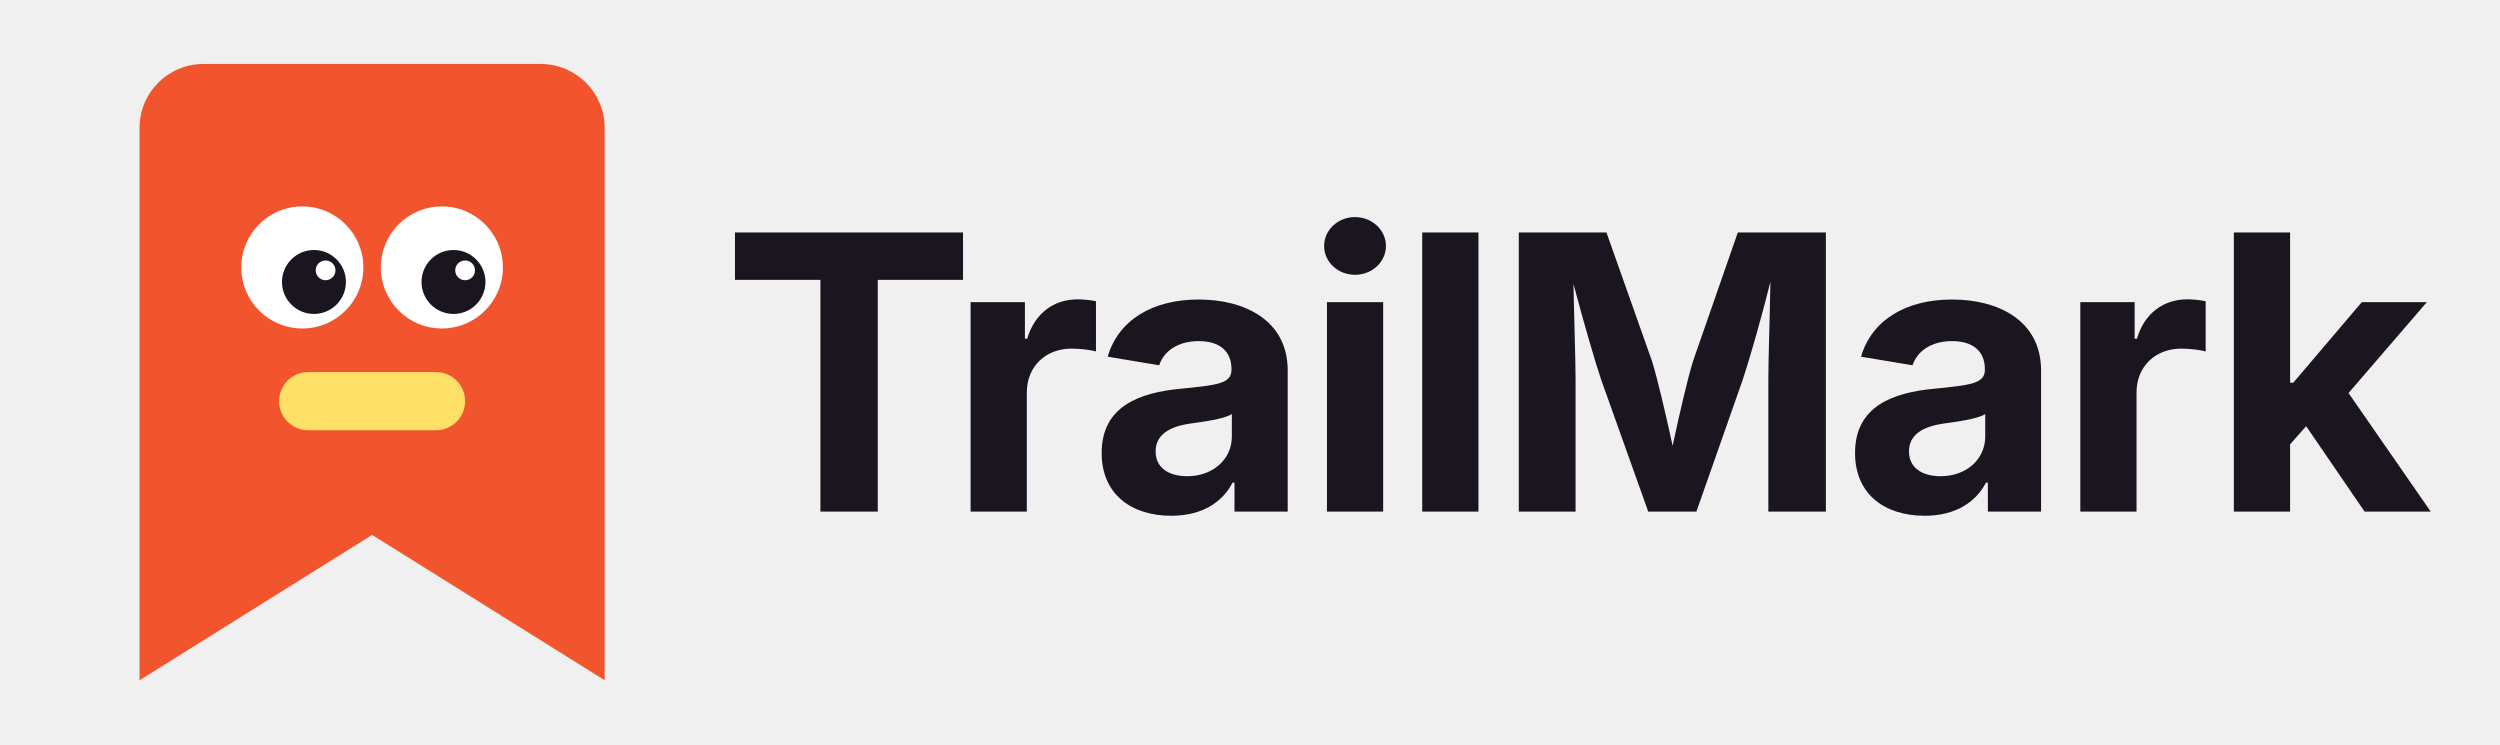
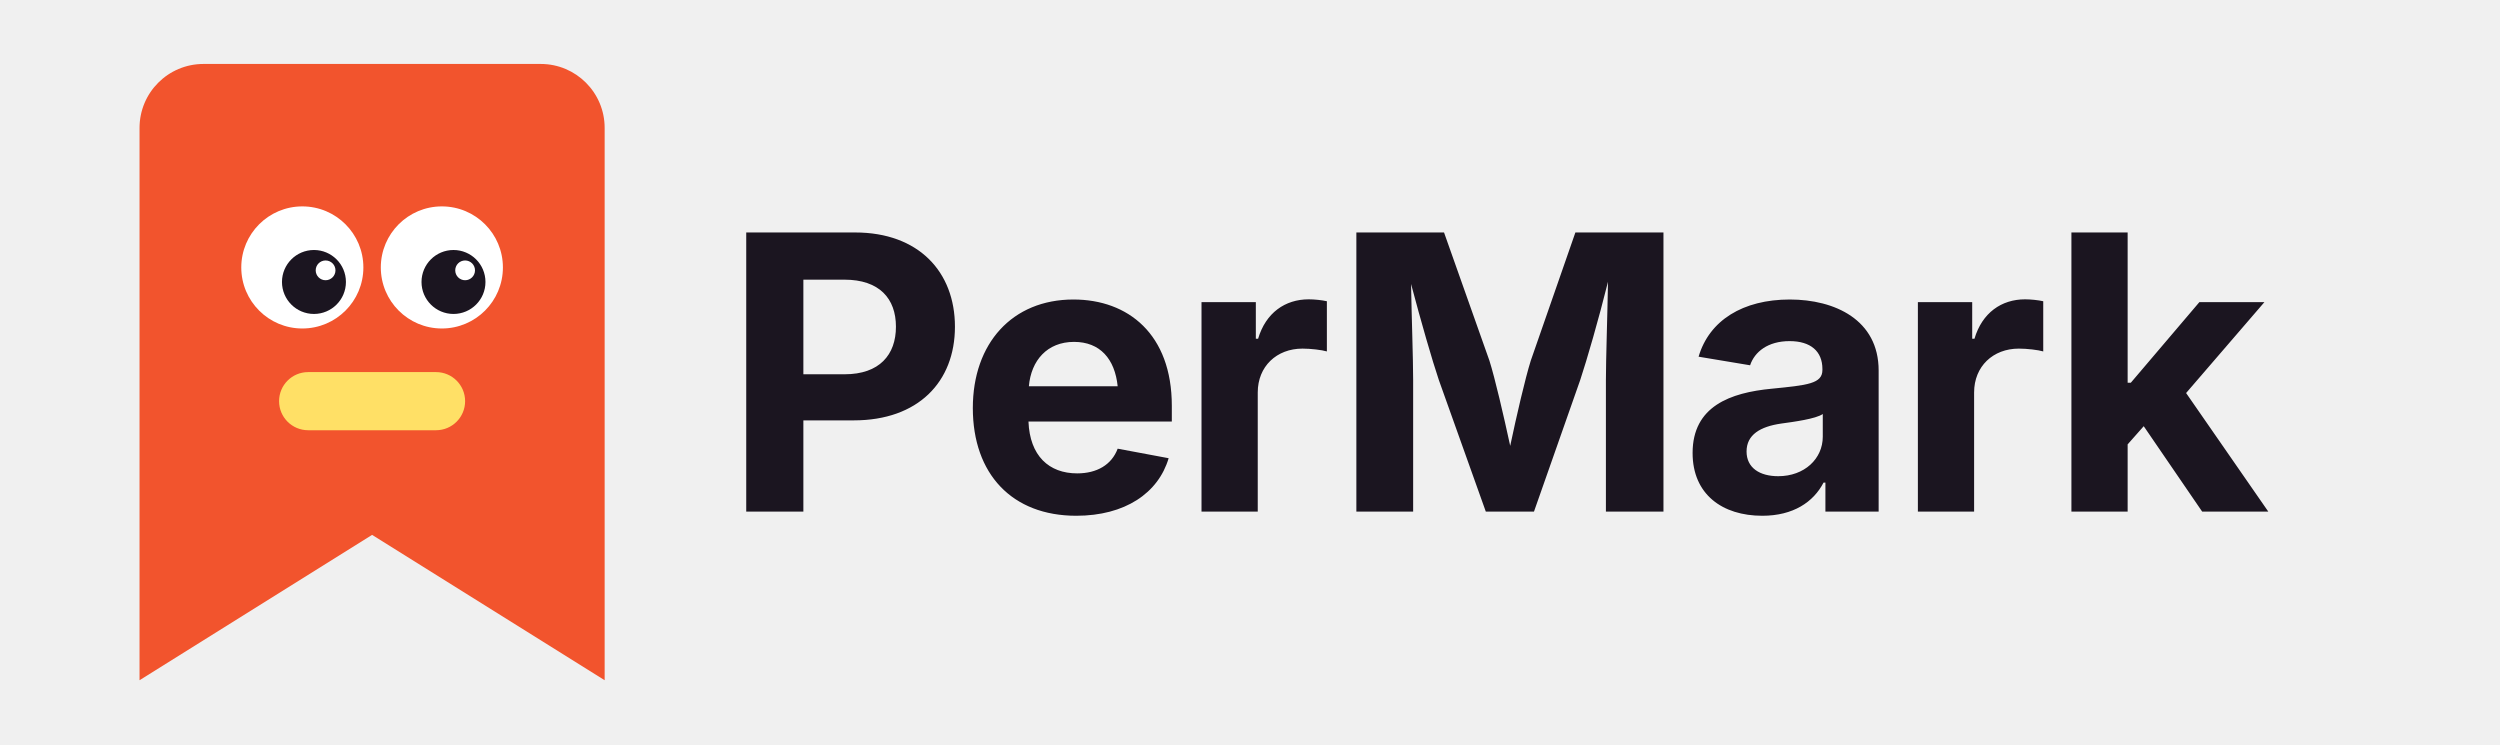
<svg xmlns="http://www.w3.org/2000/svg" viewBox="0 0 860 256" width="860" height="256">
  <style>
    text { font: 700 132px "Inter", "Segoe UI", system-ui, -apple-system, sans-serif; letter-spacing: -3px; fill: #1b1520; }
    @media (prefers-color-scheme: dark) { text { fill: #f4f2f5; } }
  </style>
  <path d="M70 22h116a22 22 0 0 1 22 22v190l-80-50-80 50V44a22 22 0 0 1 22-22z" fill="#f2542d" />
  <circle cx="104" cy="92" r="21" fill="#fff" />
  <circle cx="108" cy="97" r="11" fill="#1b1520" />
  <circle cx="112" cy="93" r="3.4" fill="#fff" />
  <circle cx="152" cy="92" r="21" fill="#fff" />
  <circle cx="156" cy="97" r="11" fill="#1b1520" />
  <circle cx="160" cy="93" r="3.4" fill="#fff" />
  <rect x="96" y="128" width="64" height="20" rx="10" fill="#ffe066" />
-   <text x="248" y="176">TrailMark</text>
+   <text x="248" y="176">PerMark</text>
</svg>
